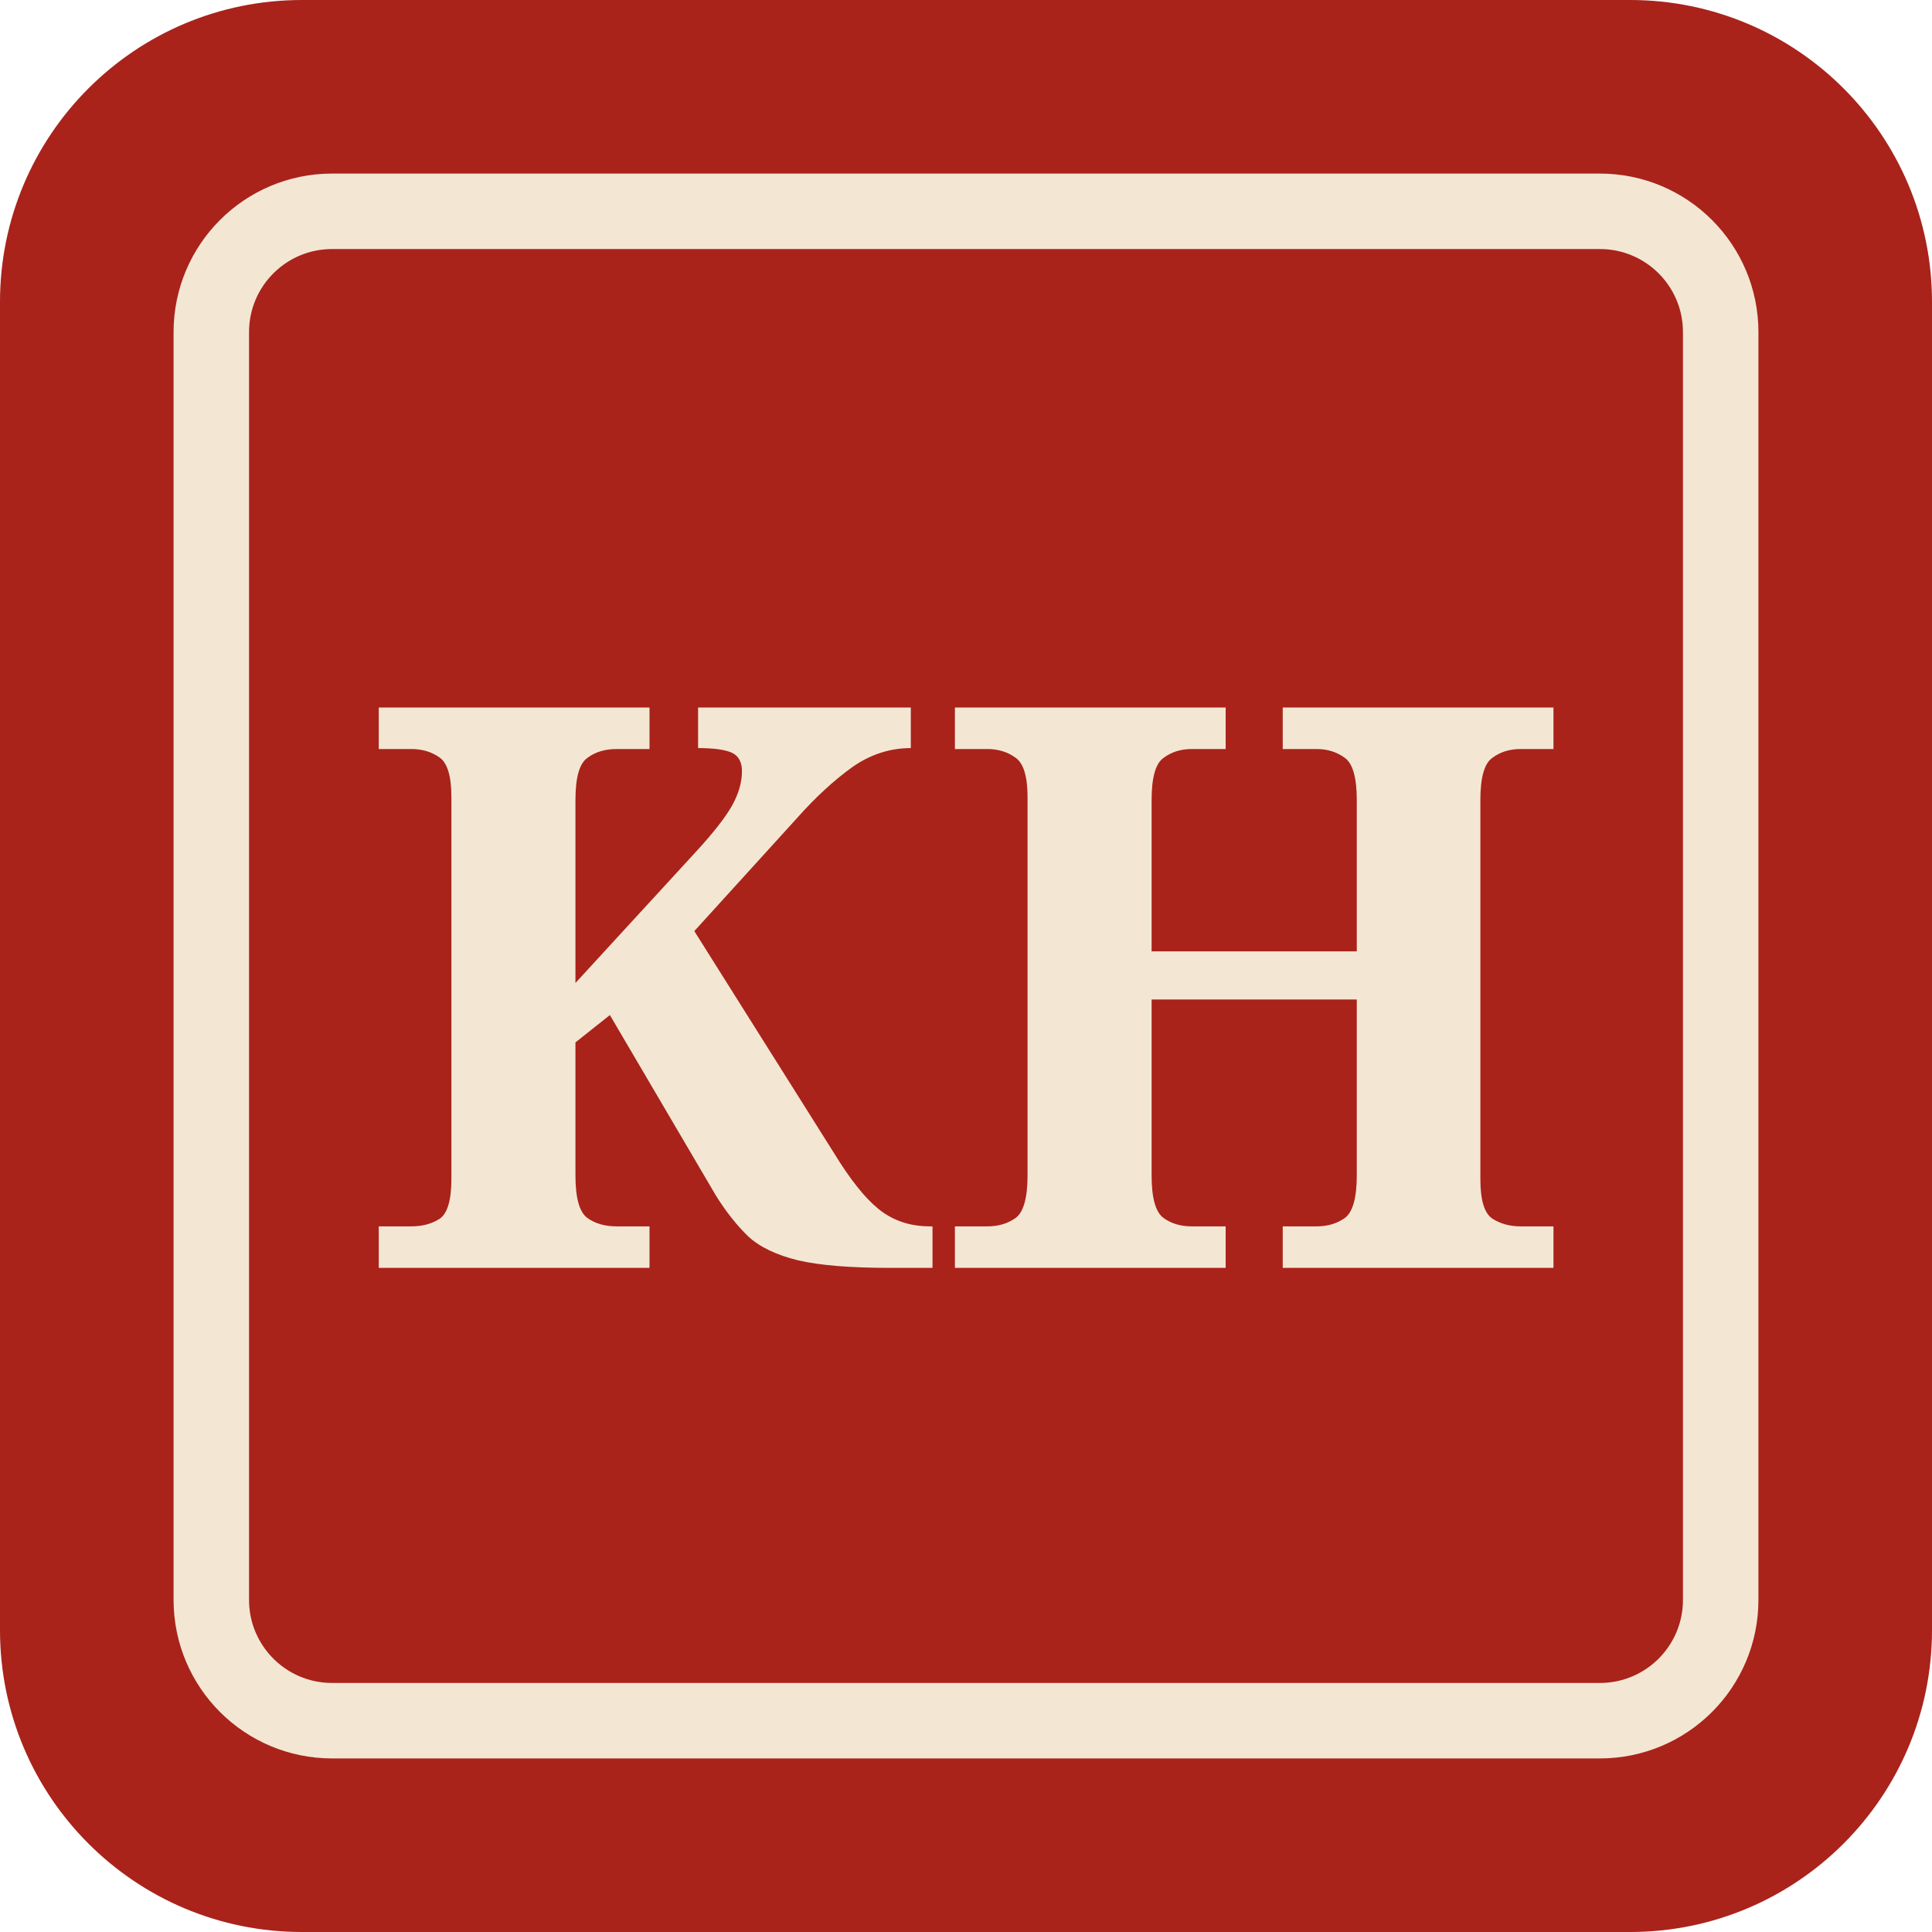
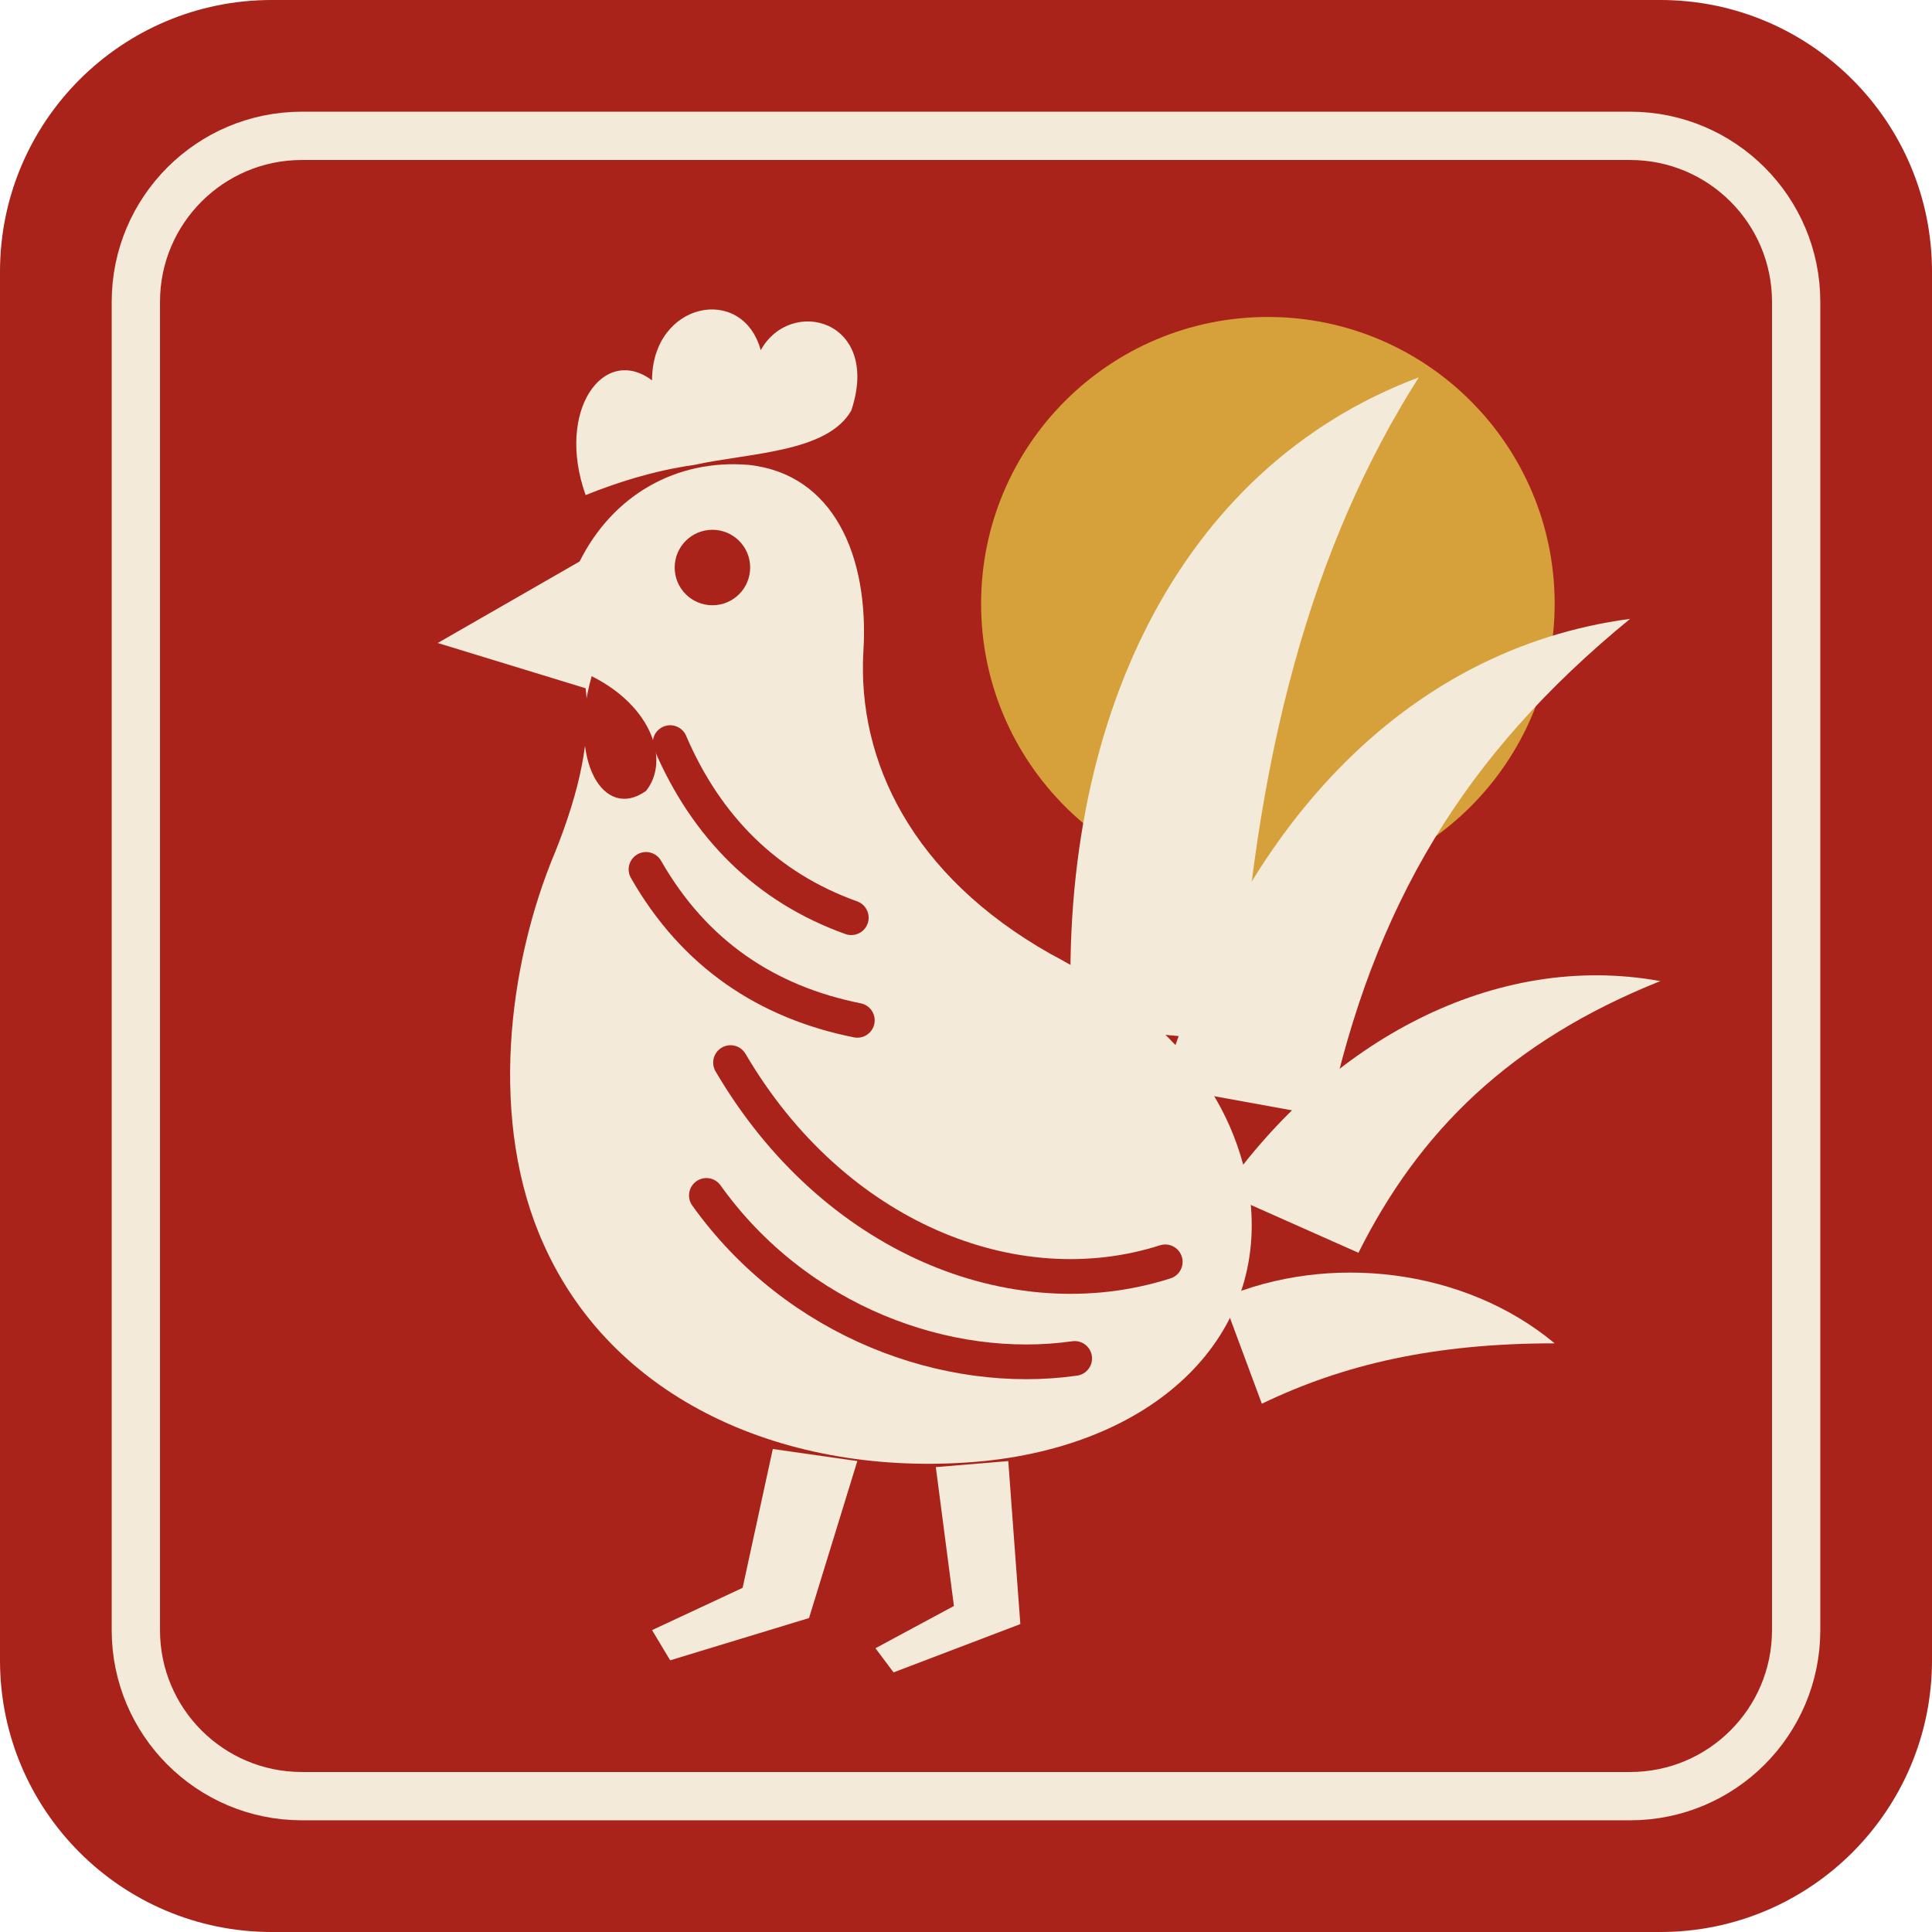
<svg xmlns="http://www.w3.org/2000/svg" viewBox="0 0 64 64">
-   <rect width="64" height="64" rx="10" fill="#a9231b" />
-   <rect x="7" y="7" width="50" height="50" rx="4" fill="none" stroke="#f3e7d3" stroke-width="2.5" />
-   <text x="32" y="42" text-anchor="middle" font-family="Georgia,serif" font-size="26" font-weight="700" fill="#f3e7d3">KH</text>
+   <rect width="64" height="64" rx="9" fill="#a9231b" />
+   <rect x="4.5" y="4.5" width="55" height="55" rx="5.5" fill="none" stroke="#f4ead9" stroke-width="1.6" />
+   <circle cx="42" cy="20" r="9.5" fill="#d6a13a" />
+   <g fill="#f4ead9">
+     <path d="M35.5 34 C35 24 39 15.5 47 12.5 C43.5 18 41.5 25 41 34.5 Z" />
+     <path d="M38.5 36 C41 27.5 46.5 21.5 54 20.5 C48.5 25 45.5 30 44 37 Z" />
+     <path d="M40.5 39.5 C44 34.5 49.5 31.5 55 32.5 C50 34.5 47 37.5 45 41.5 Z" />
+     <path d="M40.5 43 C44 41.5 48.5 42 51.5 44.5 C47.5 44.5 44.5 45.2 41.8 46.5 Z" />
+     <path d="M14.5 21.3 L19.2 18.6 C20.3 16.4 22.4 15.2 24.8 15.4 C27.6 15.7 28.8 18.4 28.6 21.6 C28.4 25.2 30.2 29 34.8 31.6 C38.2 33.4 40.8 35.8 41.4 39.6 C42 44.2 38.4 47.8 32.6 48.4 C26.4 49 20.4 46.6 18 41.2 C16.2 37.2 16.8 32 18.4 28.2 C19.2 26.2 19.6 24.4 19.4 22.8 Z" />
+     <path d="M19.4 16.4 C18.4 13.6 20 11.4 21.6 12.6 C21.6 10 24.6 9.4 25.2 11.6 C26.2 9.8 29.2 10.6 28.2 13.6 C27.4 15 24.8 15 23 15.4 C21.6 15.6 20.4 16 19.4 16.4 Z" />
+     <path d="M25.6 48 L24.6 52.6 L21.6 54 L22.2 55 L26.8 53.6 L28.4 48.4 Z" />
+     <path d="M31 48.6 L31.6 53.2 L29 54.6 L29.6 55.4 L33.8 53.8 L33.4 48.4 Z" />
+   </g>
+   <g fill="#a9231b">
+     <path d="M19.6 22.4 C18.8 25.2 20 27.2 21.4 26.2 C22.2 25.2 21.6 23.4 19.6 22.4 Z" />
+     <circle cx="23.6" cy="18.8" r="1.25" />
+   </g>
+   <g fill="none" stroke="#a9231b" stroke-width="1.15" stroke-linecap="round">
+     <path d="M24.2 35.2 C27.6 41 33.6 43.4 38.6 41.8" />
+     <path d="M23.4 39.6 C26.4 43.8 31.4 45.6 35.6 45" />
+     <path d="M22.2 24.6 C23.4 27.4 25.4 29.4 28.2 30.4 M21.4 28.8 C23 31.6 25.4 33.2 28.4 33.8" />
+   </g>
</svg>
